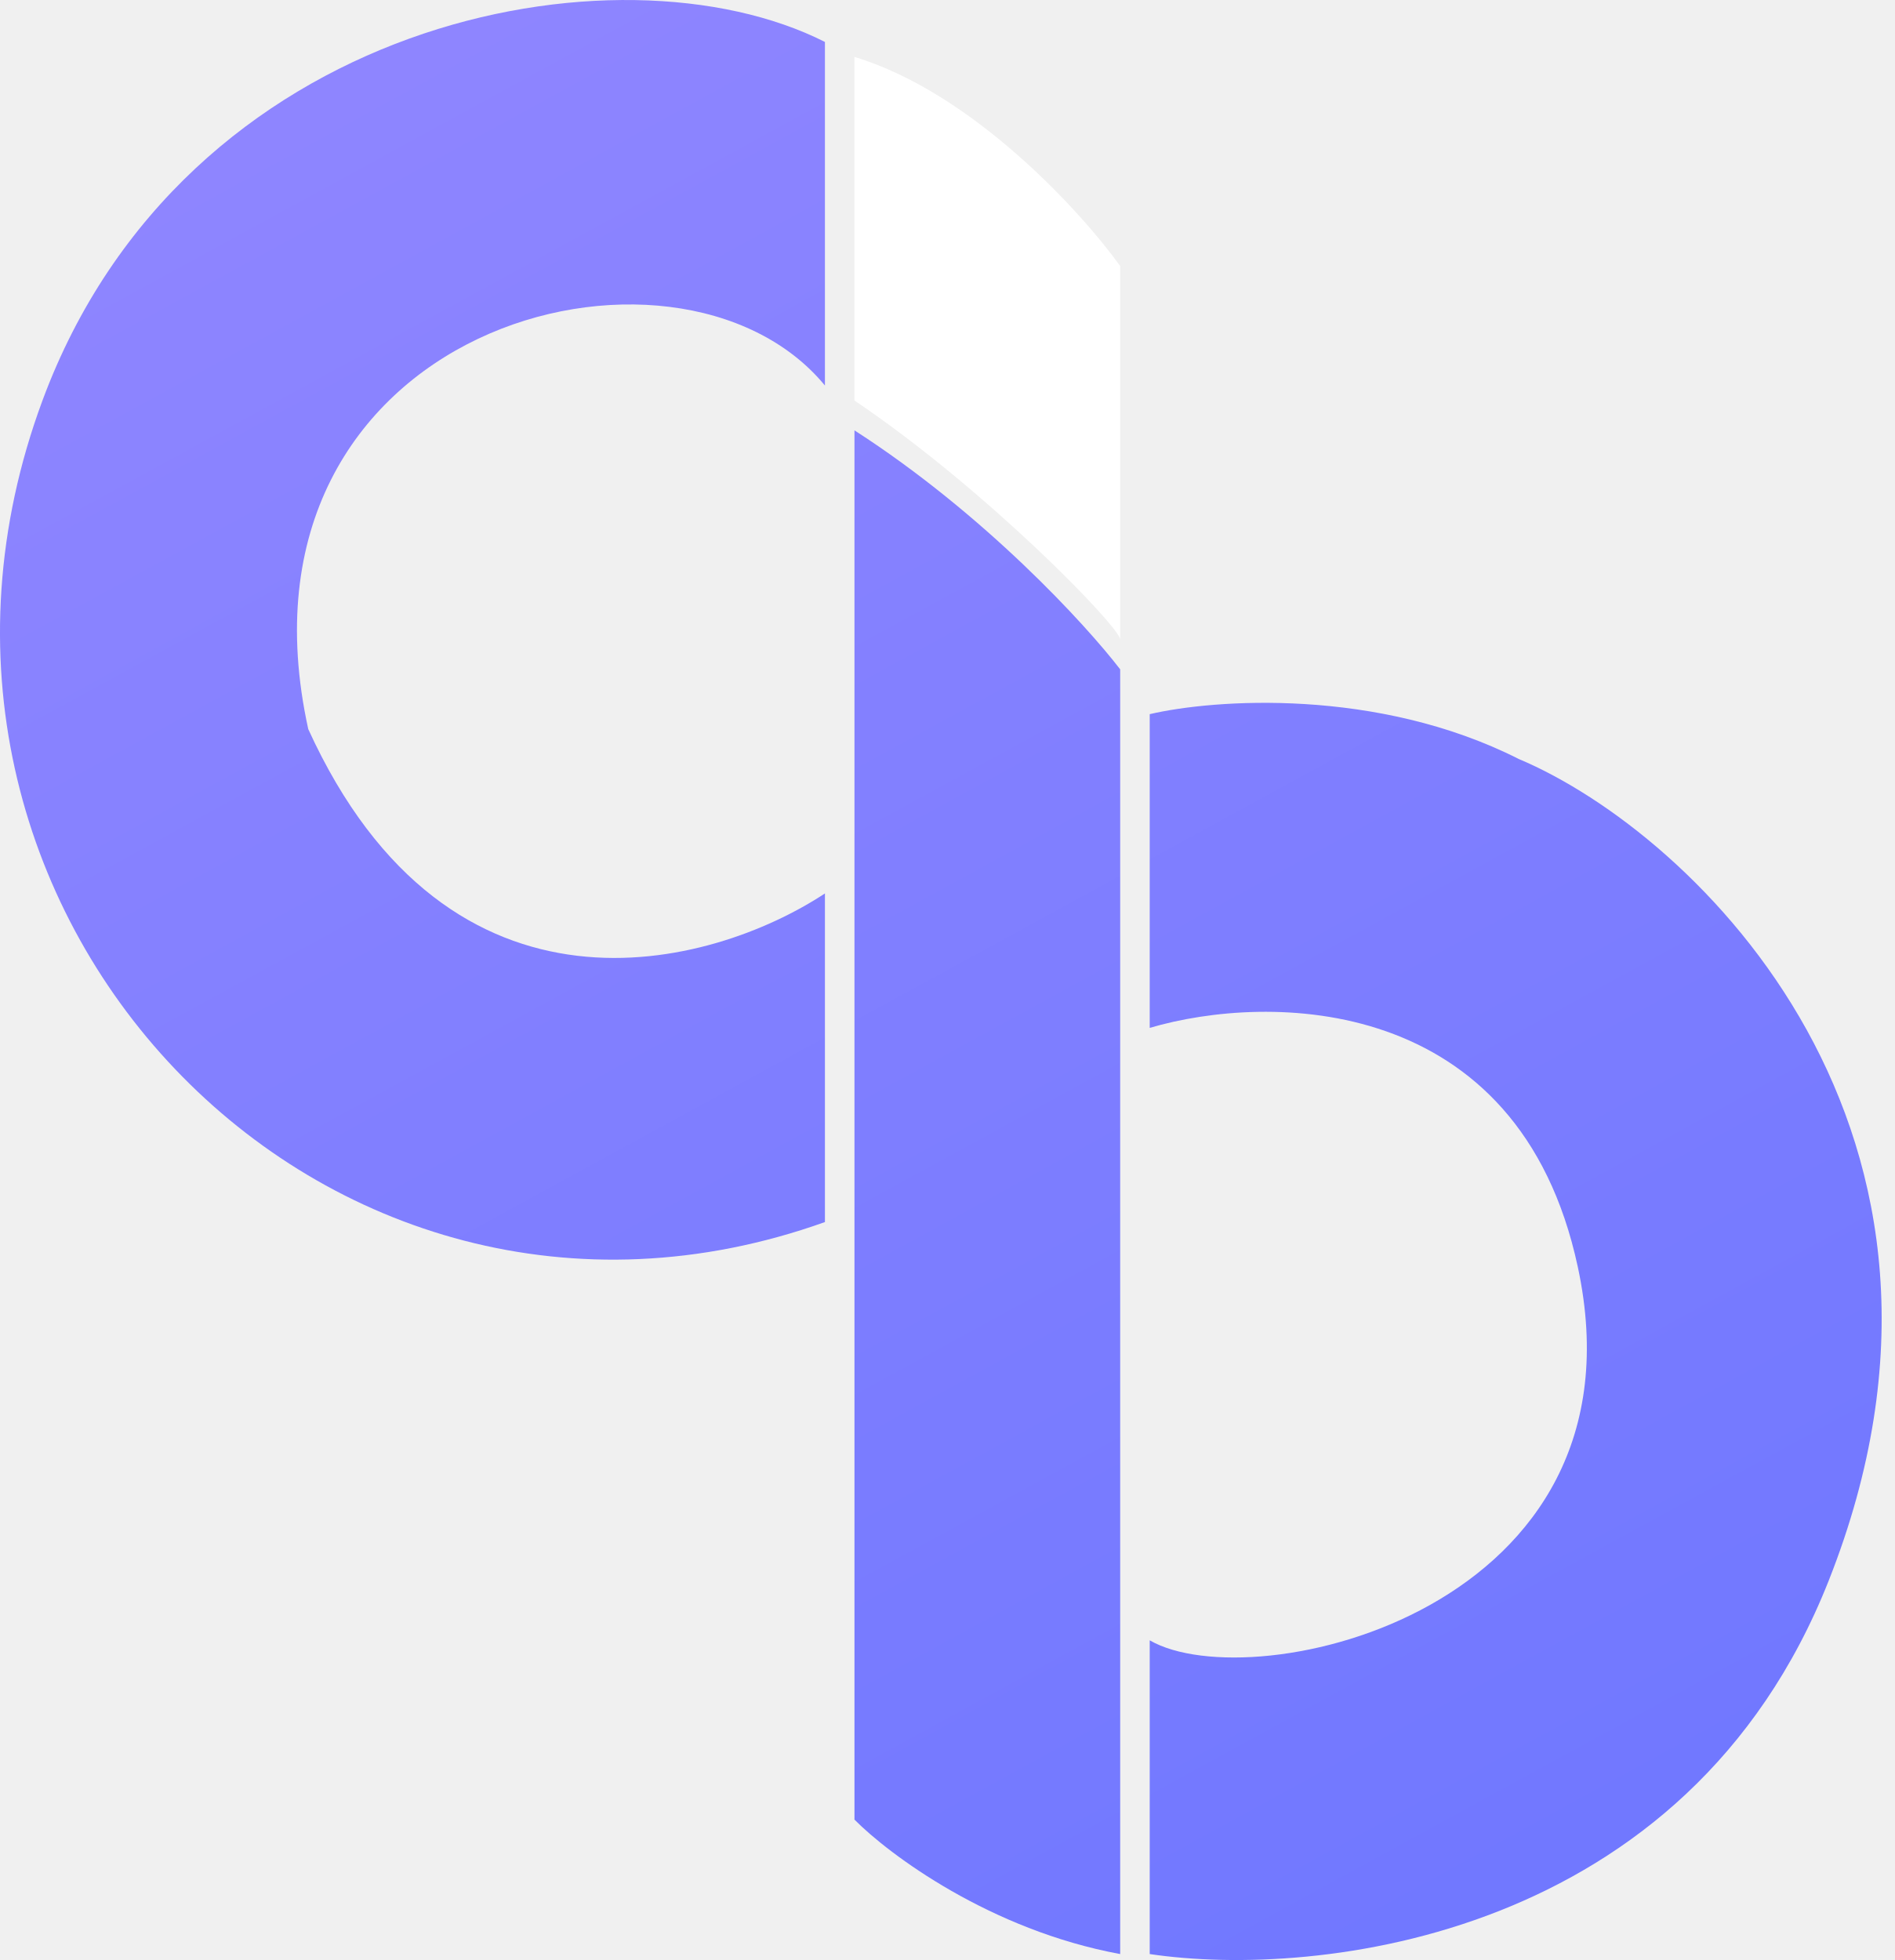
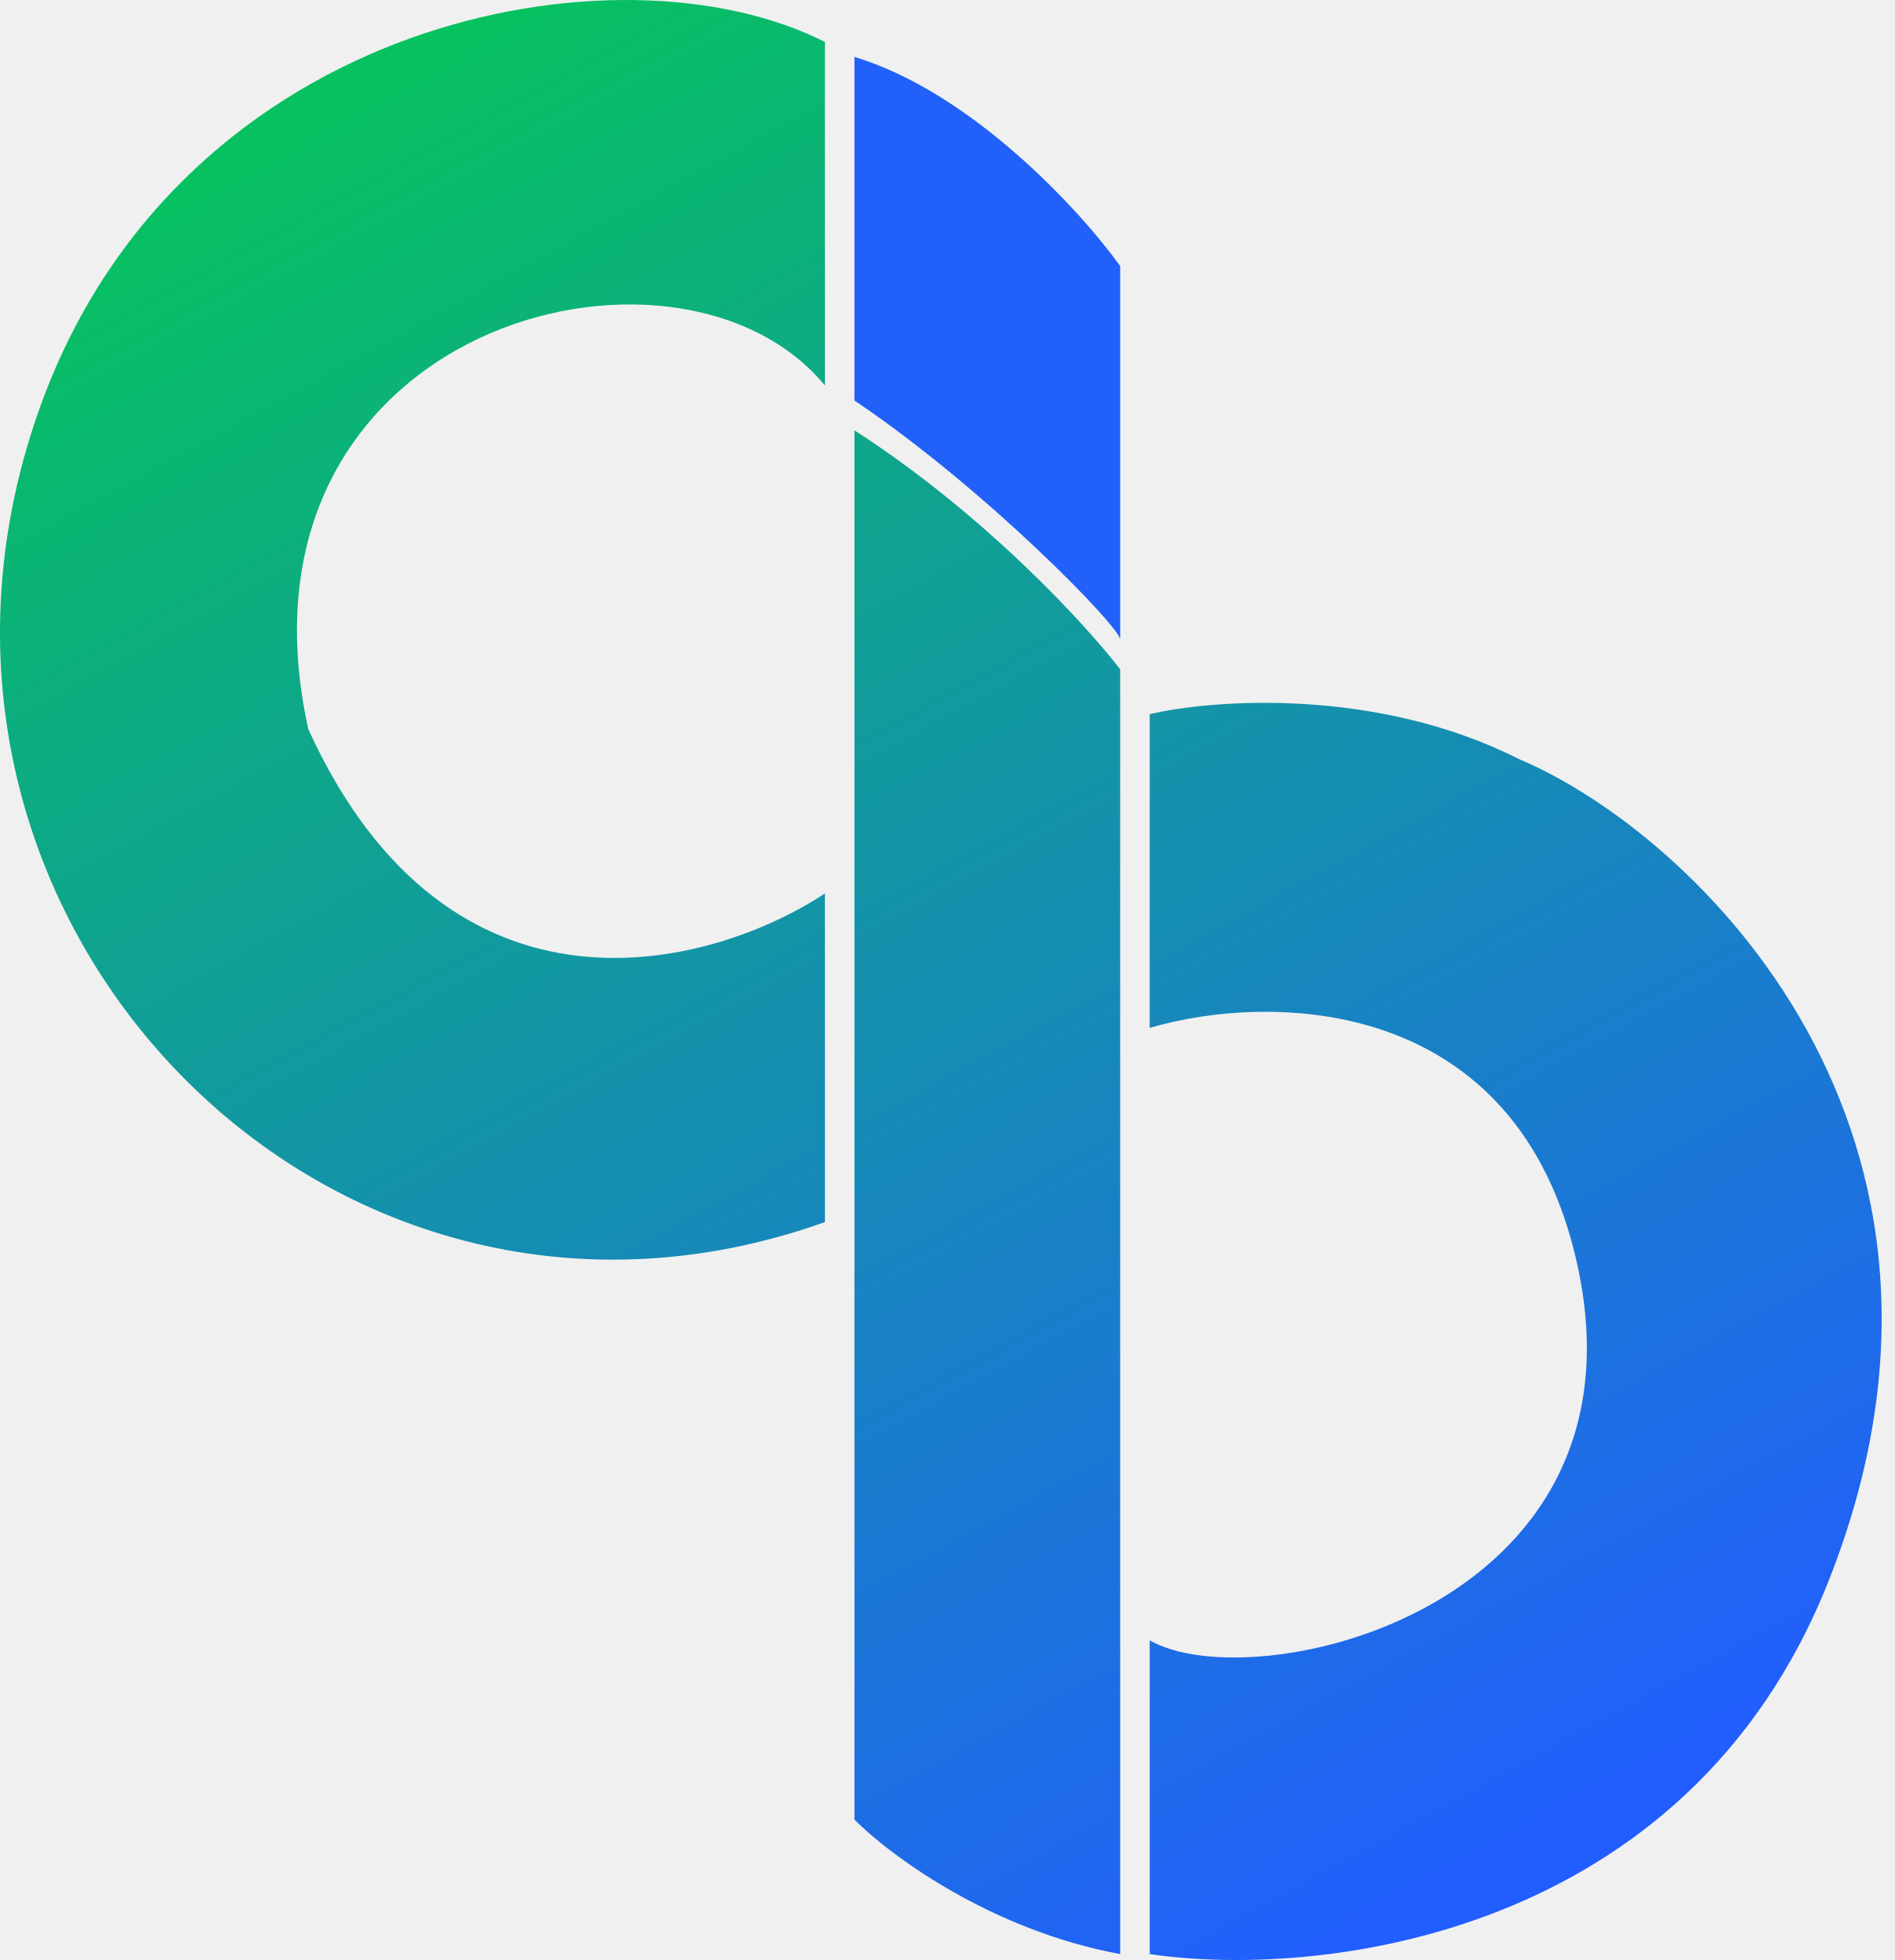
<svg xmlns="http://www.w3.org/2000/svg" width="29" height="30" viewBox="0 0 29 30" fill="none">
-   <path d="M0.65 6.13C2.82 0.276 9.462 -0.958 12.626 0.642V5.901C10.366 3.157 3.362 4.986 4.718 11.16C6.887 15.915 10.893 14.818 12.626 13.675V18.705C4.944 21.449 -2.23 13.903 0.65 6.13Z" fill="url(#paint0_linear_22140_3)" />
-   <path d="M13.078 27.851V6.587C15.066 7.867 16.618 9.559 17.145 10.245V29.909C15.156 29.543 13.605 28.384 13.078 27.851Z" fill="url(#paint1_linear_22140_3)" />
-   <path d="M17.597 15.733V10.931C18.576 10.702 21.076 10.52 23.245 11.617C25.957 12.76 30.702 17.333 27.99 24.192C25.821 29.68 20.157 30.29 17.597 29.909V25.107C19.178 26.022 25.279 24.65 24.149 19.391C23.245 15.184 19.404 15.199 17.597 15.733Z" fill="url(#paint2_linear_22140_3)" />
-   <path d="M13.078 6.13V0.871C14.885 1.419 16.542 3.233 17.145 4.072V9.788C17.145 9.605 15.111 7.501 13.078 6.13Z" fill="white" />
+   <path d="M0.65 6.13C2.82 0.276 9.462 -0.958 12.626 0.642V5.901C10.366 3.157 3.362 4.986 4.718 11.16C6.887 15.915 10.893 14.818 12.626 13.675V18.705C4.944 21.449 -2.23 13.903 0.65 6.13Z" fill="url(#paint0_linear_930_29742)" />
+   <path d="M13.078 27.851V6.587C15.066 7.867 16.618 9.559 17.145 10.245V29.909C15.156 29.543 13.605 28.384 13.078 27.851Z" fill="url(#paint1_linear_930_29742)" />
+   <path d="M17.597 15.733V10.931C18.576 10.702 21.076 10.52 23.245 11.617C25.957 12.76 30.702 17.333 27.99 24.192C25.821 29.68 20.157 30.29 17.597 29.909V25.107C19.178 26.022 25.279 24.65 24.149 19.391C23.245 15.184 19.404 15.199 17.597 15.733Z" fill="url(#paint2_linear_930_29742)" />
+   <path d="M13.078 6.13V0.871C14.885 1.419 16.542 3.233 17.145 4.072V9.788C17.145 9.605 15.111 7.501 13.078 6.13Z" fill="#2161F9" />
  <defs>
-     <linearGradient id="paint0_linear_22140_3" x1="5.621" y1="1.099" x2="21.27" y2="29.753" gradientUnits="userSpaceOnUse">
-       <stop stop-color="#8E85FF" />
-       <stop offset="1" stop-color="#7178FF" />
+     <linearGradient id="paint0_linear_930_29742" x1="5.621" y1="1.099" x2="21.27" y2="29.753" gradientUnits="userSpaceOnUse">
+       <stop stop-color="#07C160" />
+       <stop offset="1" stop-color="#225DFF" />
    </linearGradient>
-     <linearGradient id="paint1_linear_22140_3" x1="5.621" y1="1.099" x2="21.27" y2="29.753" gradientUnits="userSpaceOnUse">
-       <stop stop-color="#8E85FF" />
-       <stop offset="1" stop-color="#7178FF" />
+     <linearGradient id="paint1_linear_930_29742" x1="5.621" y1="1.099" x2="21.27" y2="29.753" gradientUnits="userSpaceOnUse">
+       <stop stop-color="#07C160" />
+       <stop offset="1" stop-color="#225DFF" />
    </linearGradient>
-     <linearGradient id="paint2_linear_22140_3" x1="5.621" y1="1.099" x2="21.27" y2="29.753" gradientUnits="userSpaceOnUse">
-       <stop stop-color="#8E85FF" />
-       <stop offset="1" stop-color="#7178FF" />
+     <linearGradient id="paint2_linear_930_29742" x1="5.621" y1="1.099" x2="21.27" y2="29.753" gradientUnits="userSpaceOnUse">
+       <stop stop-color="#07C160" />
+       <stop offset="1" stop-color="#225DFF" />
    </linearGradient>
  </defs>
</svg>
